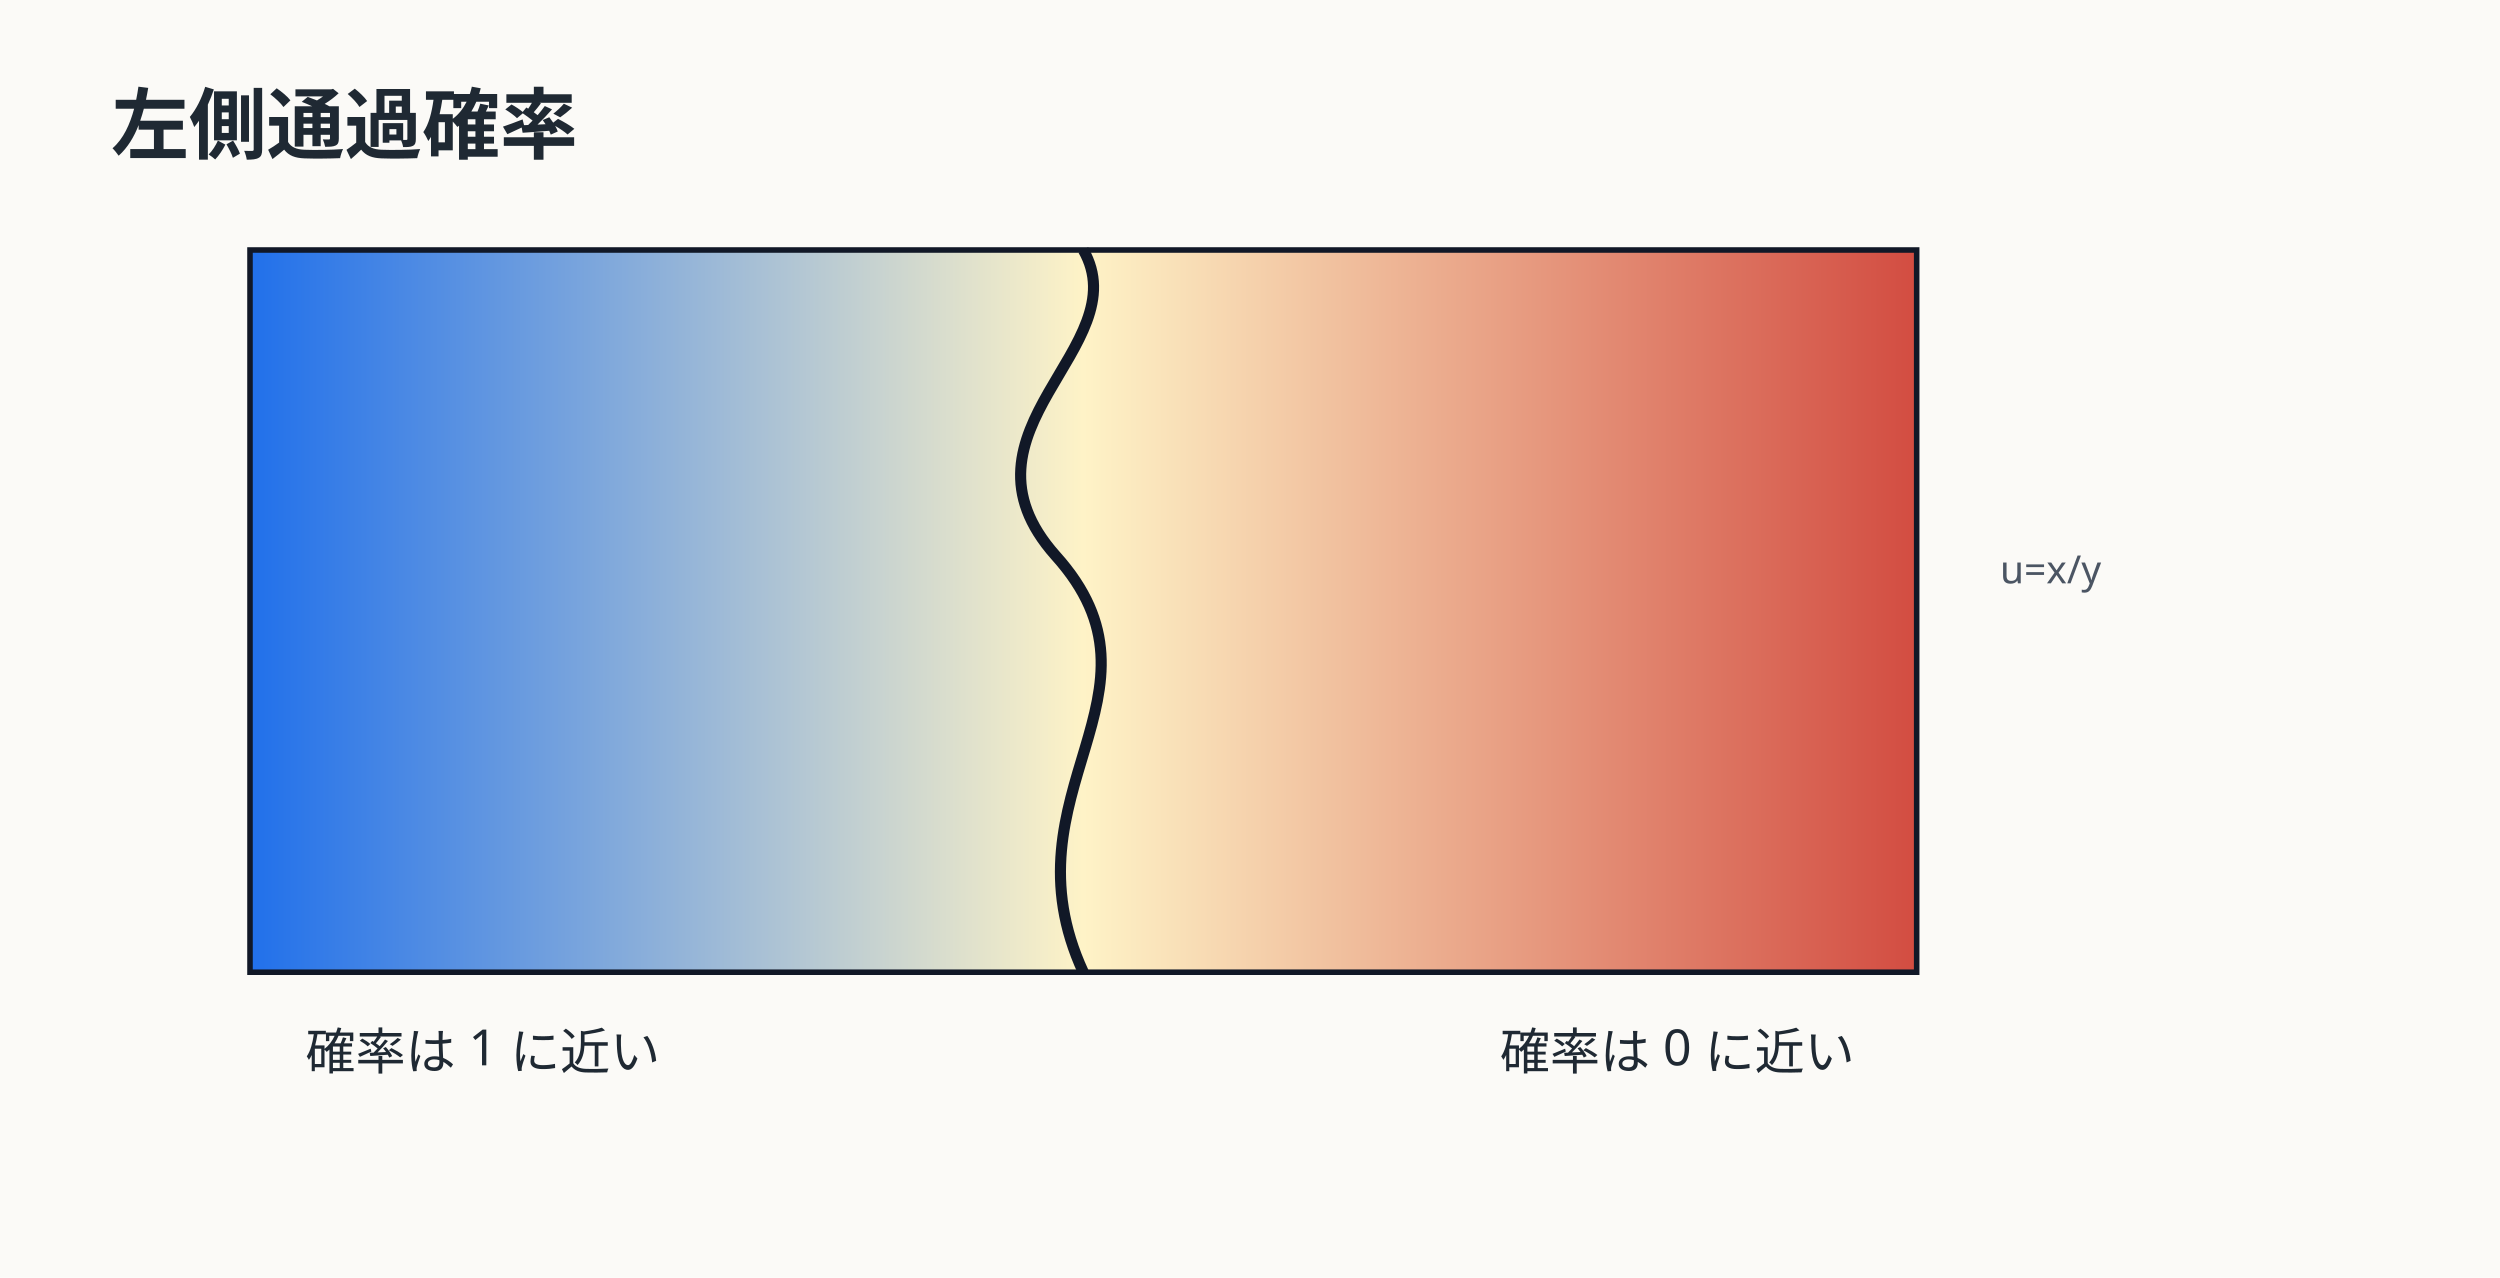
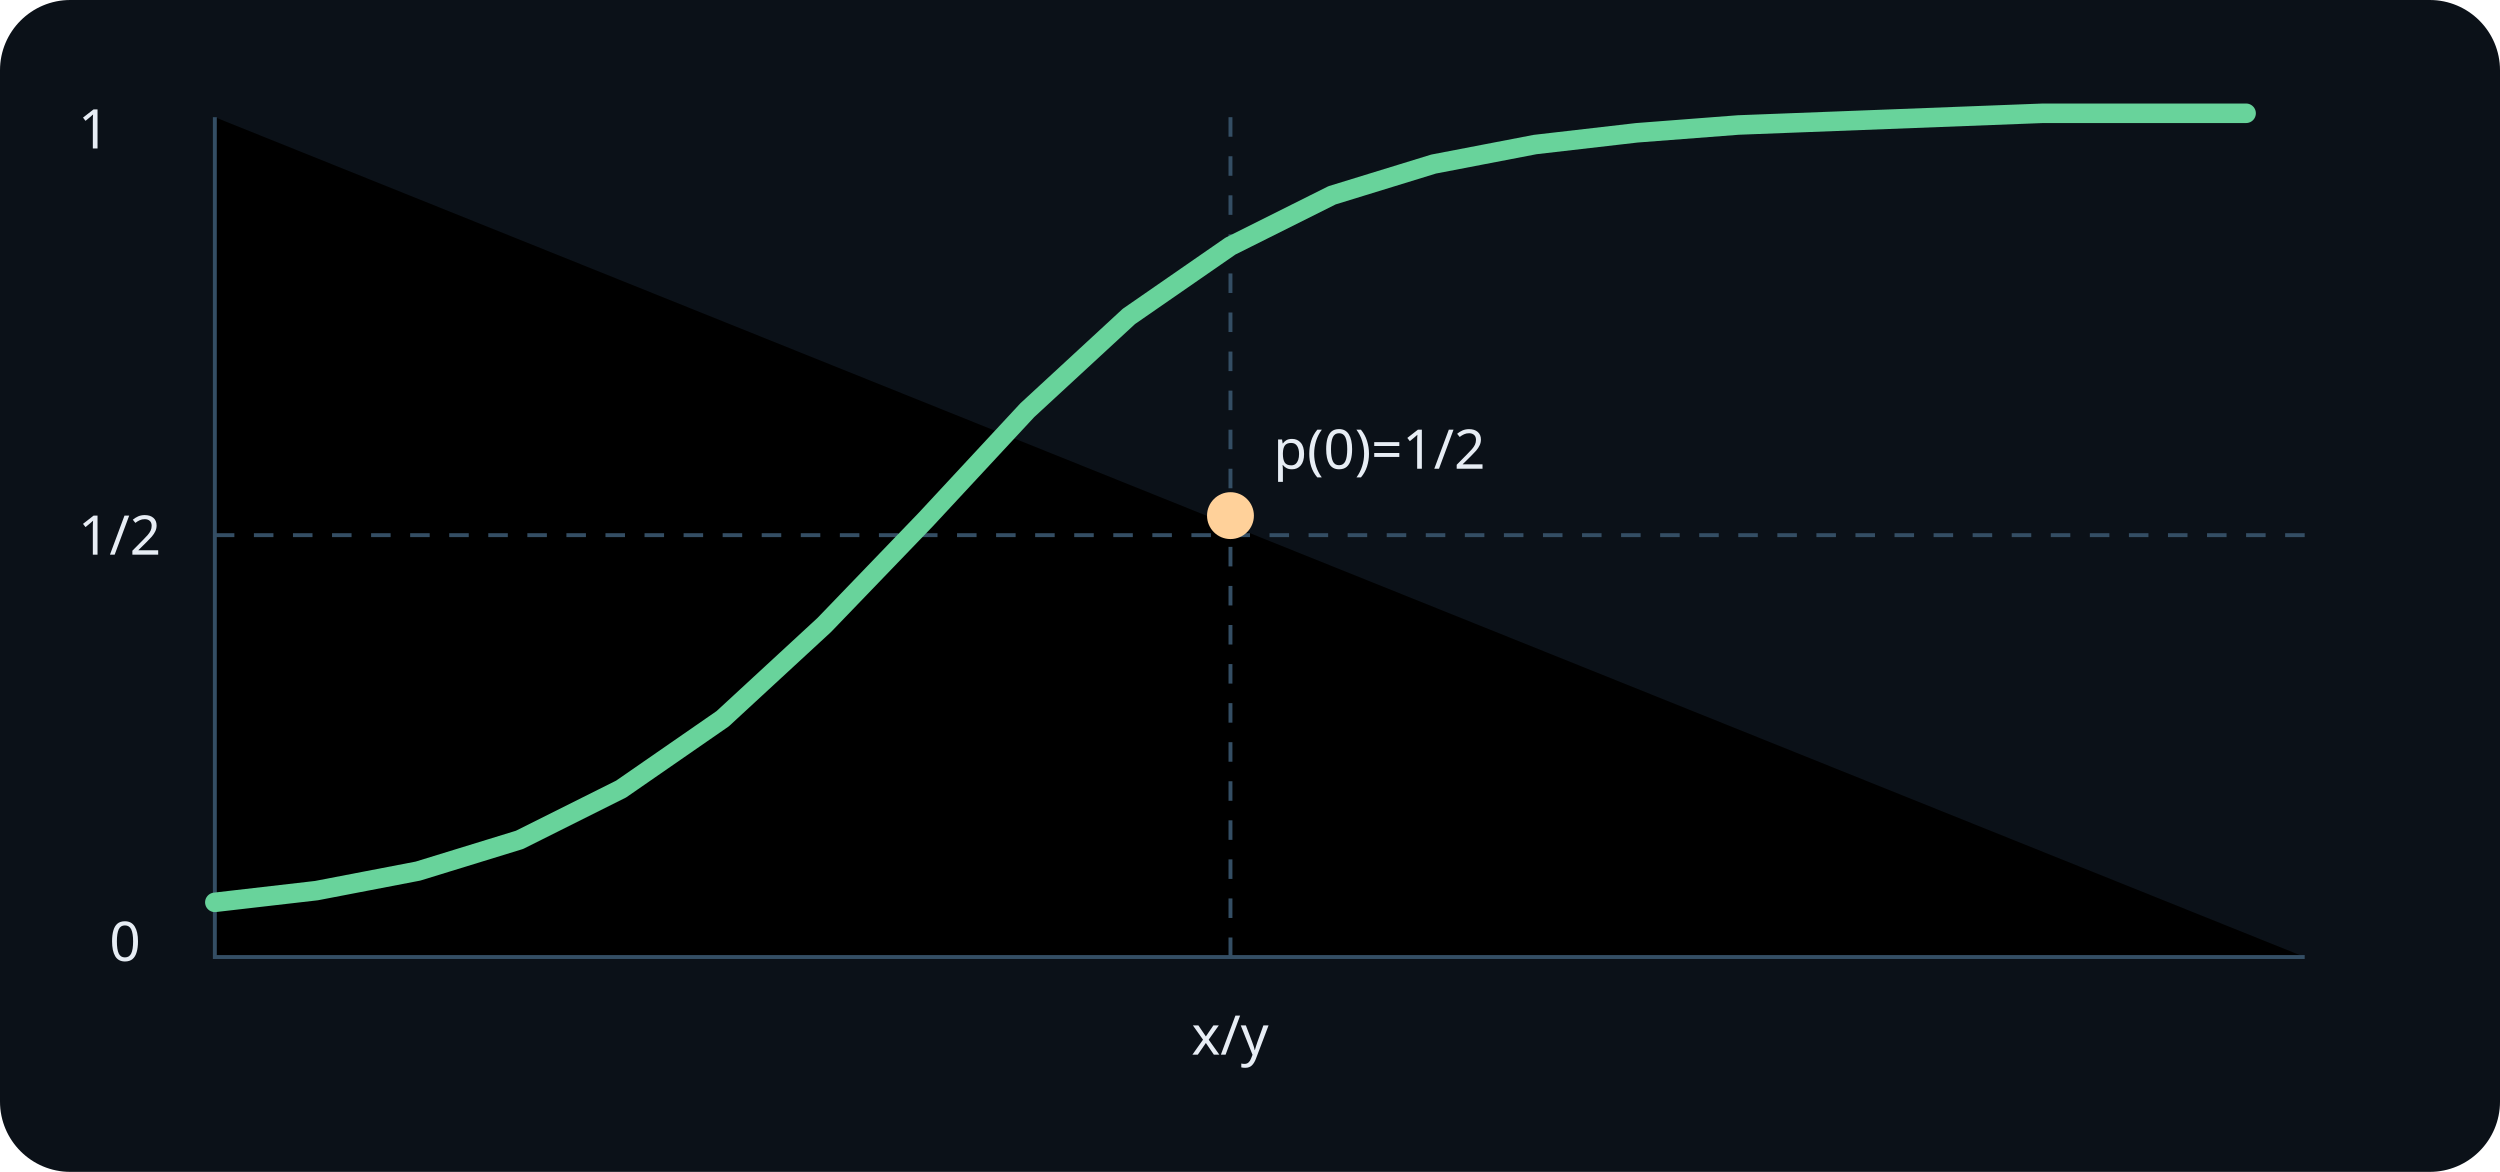
- <svg xmlns="http://www.w3.org/2000/svg" viewBox="0 0 900 460" role="img">
-   <rect width="900" height="460" fill="#fbfaf7" />
-   <style>
-     .title{font:700 28px sans-serif;fill:#1f2933}
-     .label{font:18px sans-serif;fill:#1f2933}
-     .small{font:14px sans-serif;fill:#4b5563}
-     .axis{stroke:#111827;stroke-width:2;fill:none}
-     .line{stroke:#1f6feb;stroke-width:5;fill:none;stroke-linecap:round;stroke-linejoin:round}
-     .thin{stroke:#5b677a;stroke-width:2;fill:none}
-     .red{stroke:#d24b40;stroke-width:5;fill:none;stroke-linecap:round;stroke-linejoin:round}
-     .green{stroke:#178a5b;stroke-width:5;fill:none;stroke-linecap:round;stroke-linejoin:round}
-     .fillblue{fill:#dceafe;stroke:#1f6feb;stroke-width:2}
-     .fillred{fill:#fde2df;stroke:#d24b40;stroke-width:2}
-   </style>
-   <text x="40" y="55" class="title">左側通過確率</text>
-   <defs>
-     <linearGradient id="heat" x1="0" x2="1">
-       <stop offset="0" stop-color="#1f6feb" />
-       <stop offset="0.5" stop-color="#fef3c7" />
-       <stop offset="1" stop-color="#d24b40" />
-     </linearGradient>
-   </defs>
-   <rect x="90" y="90" width="600" height="260" fill="url(#heat)" stroke="#111827" stroke-width="2" />
-   <path d="M390 350 C360 285 425 250 380 200 C340 155 410 125 390 90" stroke="#111827" stroke-width="4" fill="none" />
-   <text x="110" y="385" class="label">確率は 1 に近い</text>
-   <text x="540" y="385" class="label">確率は 0 に近い</text>
-   <text x="720" y="210" class="small">u=x/y</text>
+ <svg xmlns="http://www.w3.org/2000/svg" viewBox="0 0 640 300" role="img" aria-labelledby="title desc">
+   <rect width="640" height="300" rx="18" fill="#0b1118" />
+   <g stroke="#344e64" stroke-width="1">
+     <path d="M55 30 V245 H590" />
+     <path d="M55 137 H590" stroke-dasharray="5 5" />
+     <path d="M315 30 V245" stroke-dasharray="5 5" />
+   </g>
+   <polyline points="55,231 81,228 107,223 133,215 159,202 185,184 211,160 237,133 263,105 289,81 315,63 341,50 367,42 393,37 419,34 445,32 471,31 497,30 523,29 549,29 575,29" fill="none" stroke="#68d39b" stroke-width="5" stroke-linejoin="round" stroke-linecap="round" />
+   <circle cx="315" cy="132" r="6" fill="#ffd19a" />
+   <g fill="#e7edf4" font-family="system-ui, sans-serif" font-size="14">
+     <text x="20" y="38">1</text>
+     <text x="20" y="142">1/2</text>
+     <text x="28" y="246">0</text>
+     <text x="305" y="270">x/y</text>
+     <text x="326" y="120">p(0)=1/2</text>
+   </g>
</svg>
